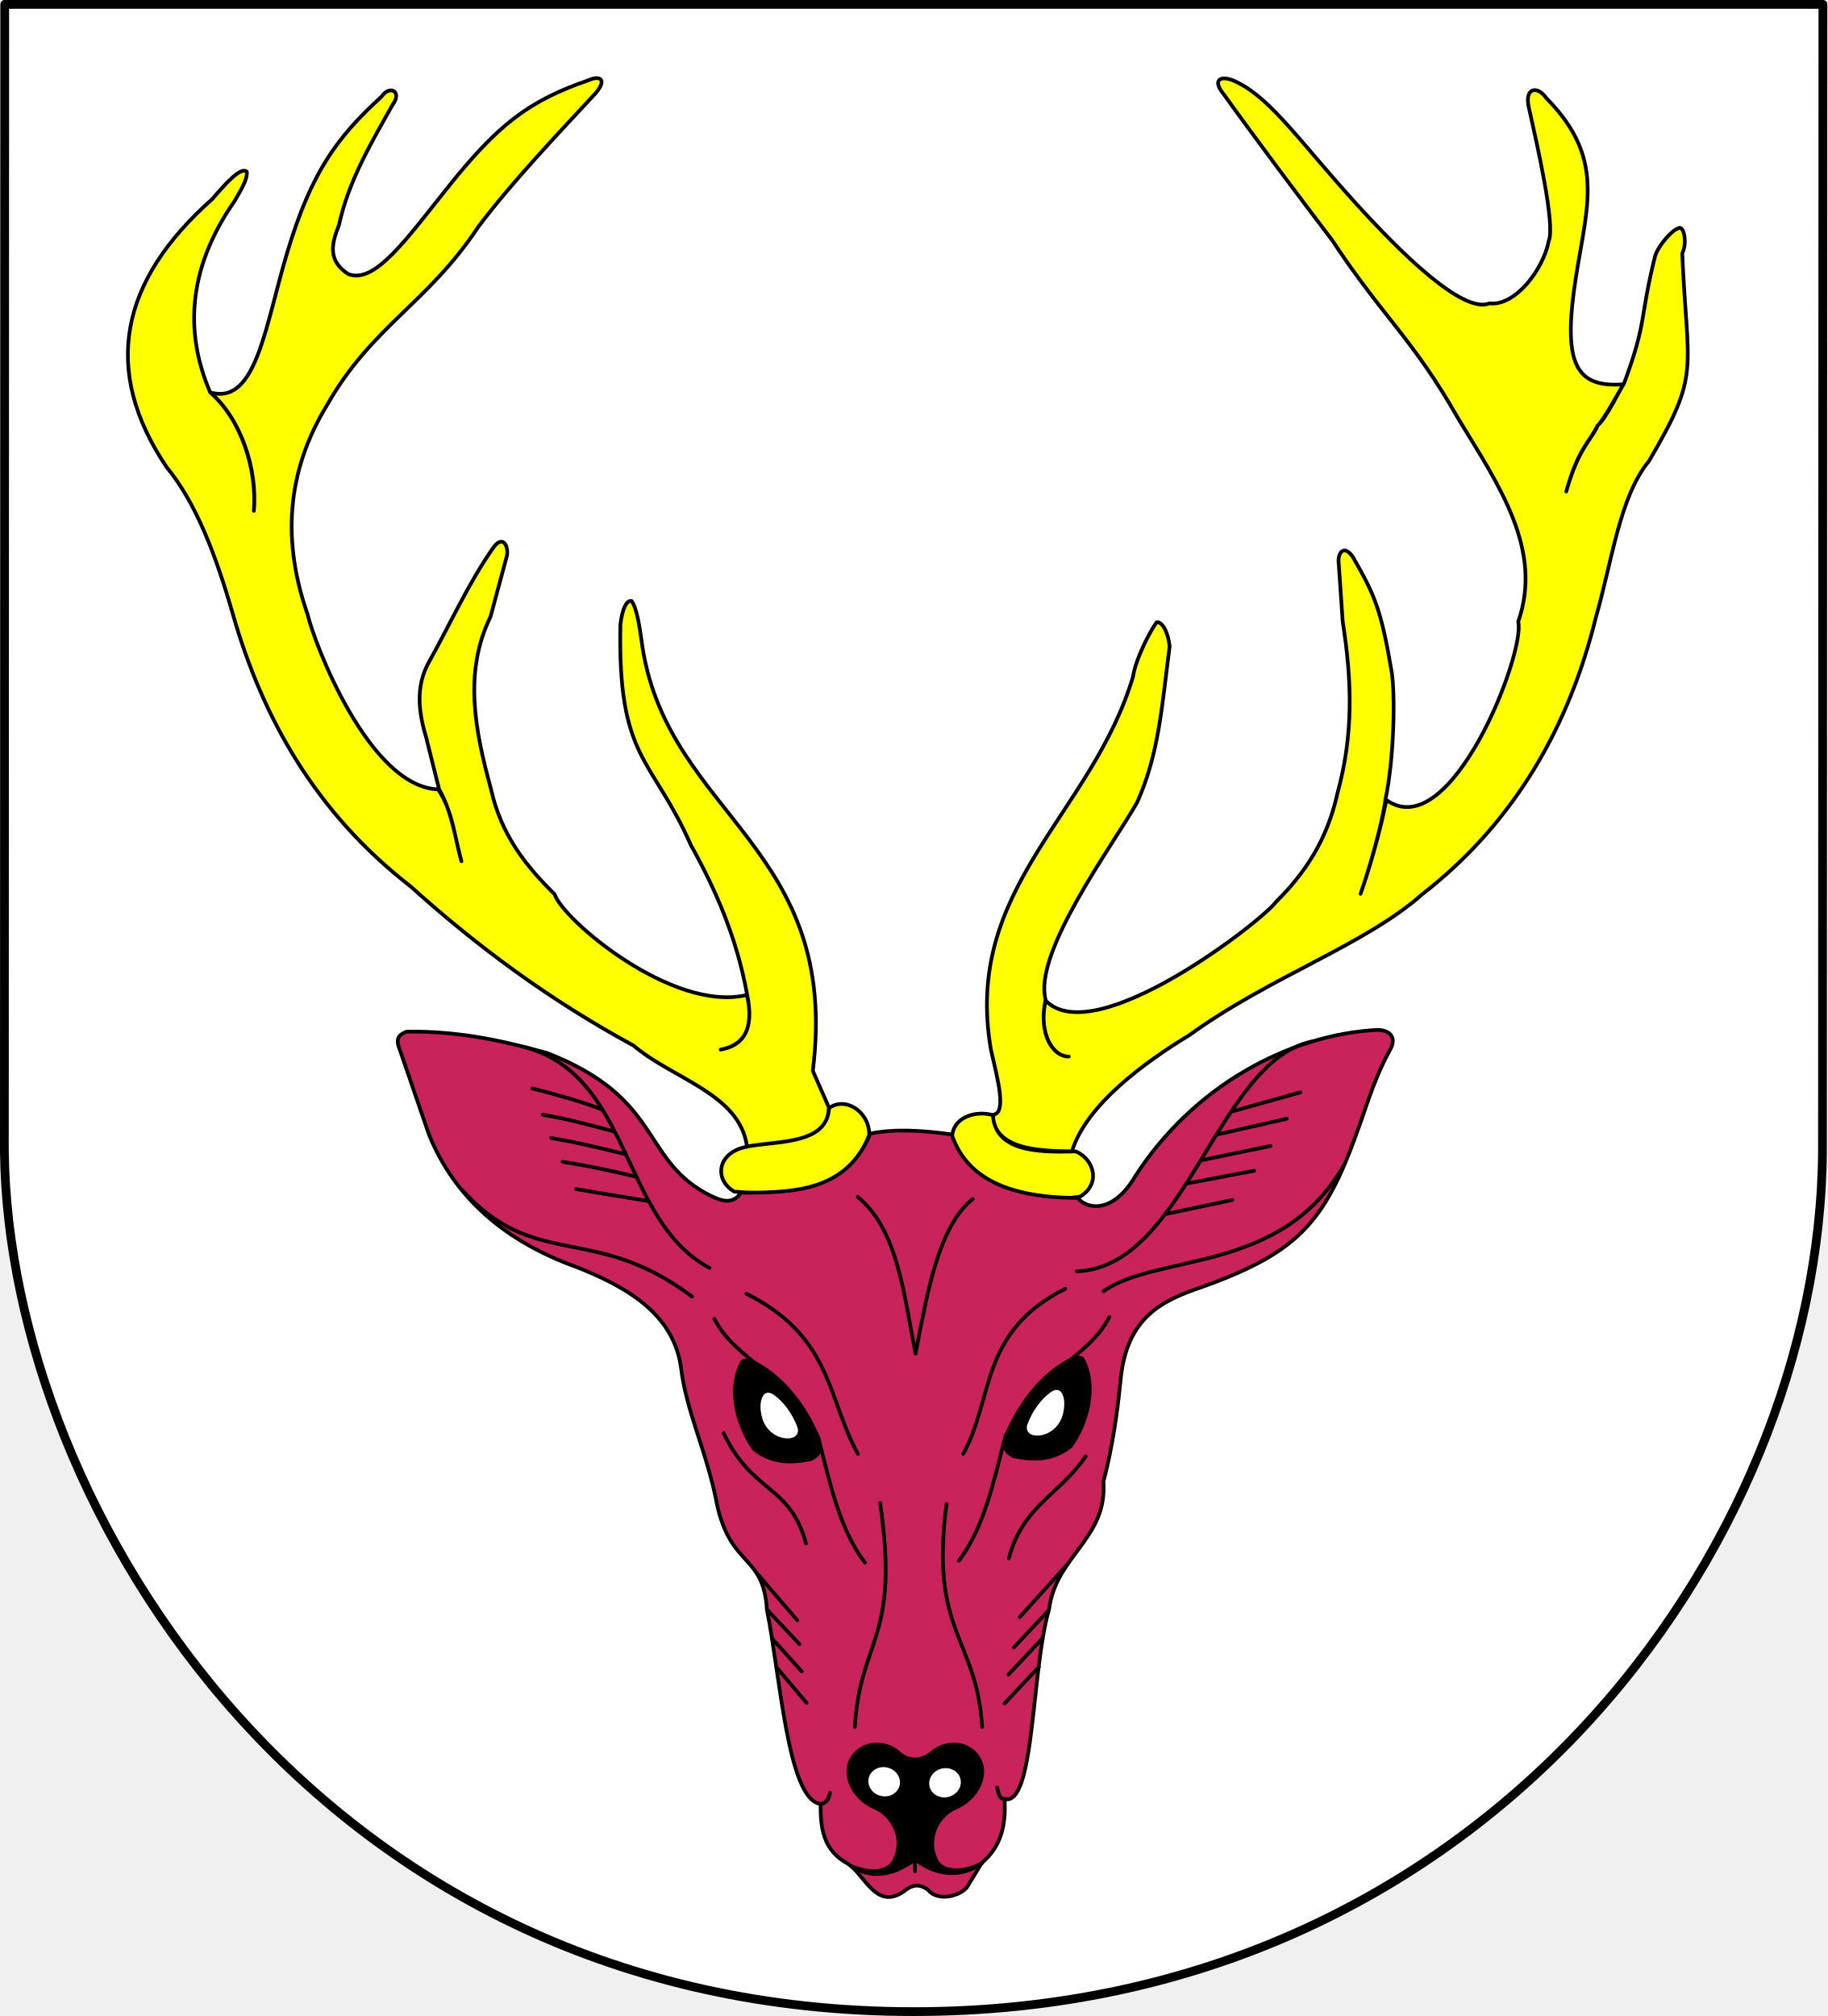
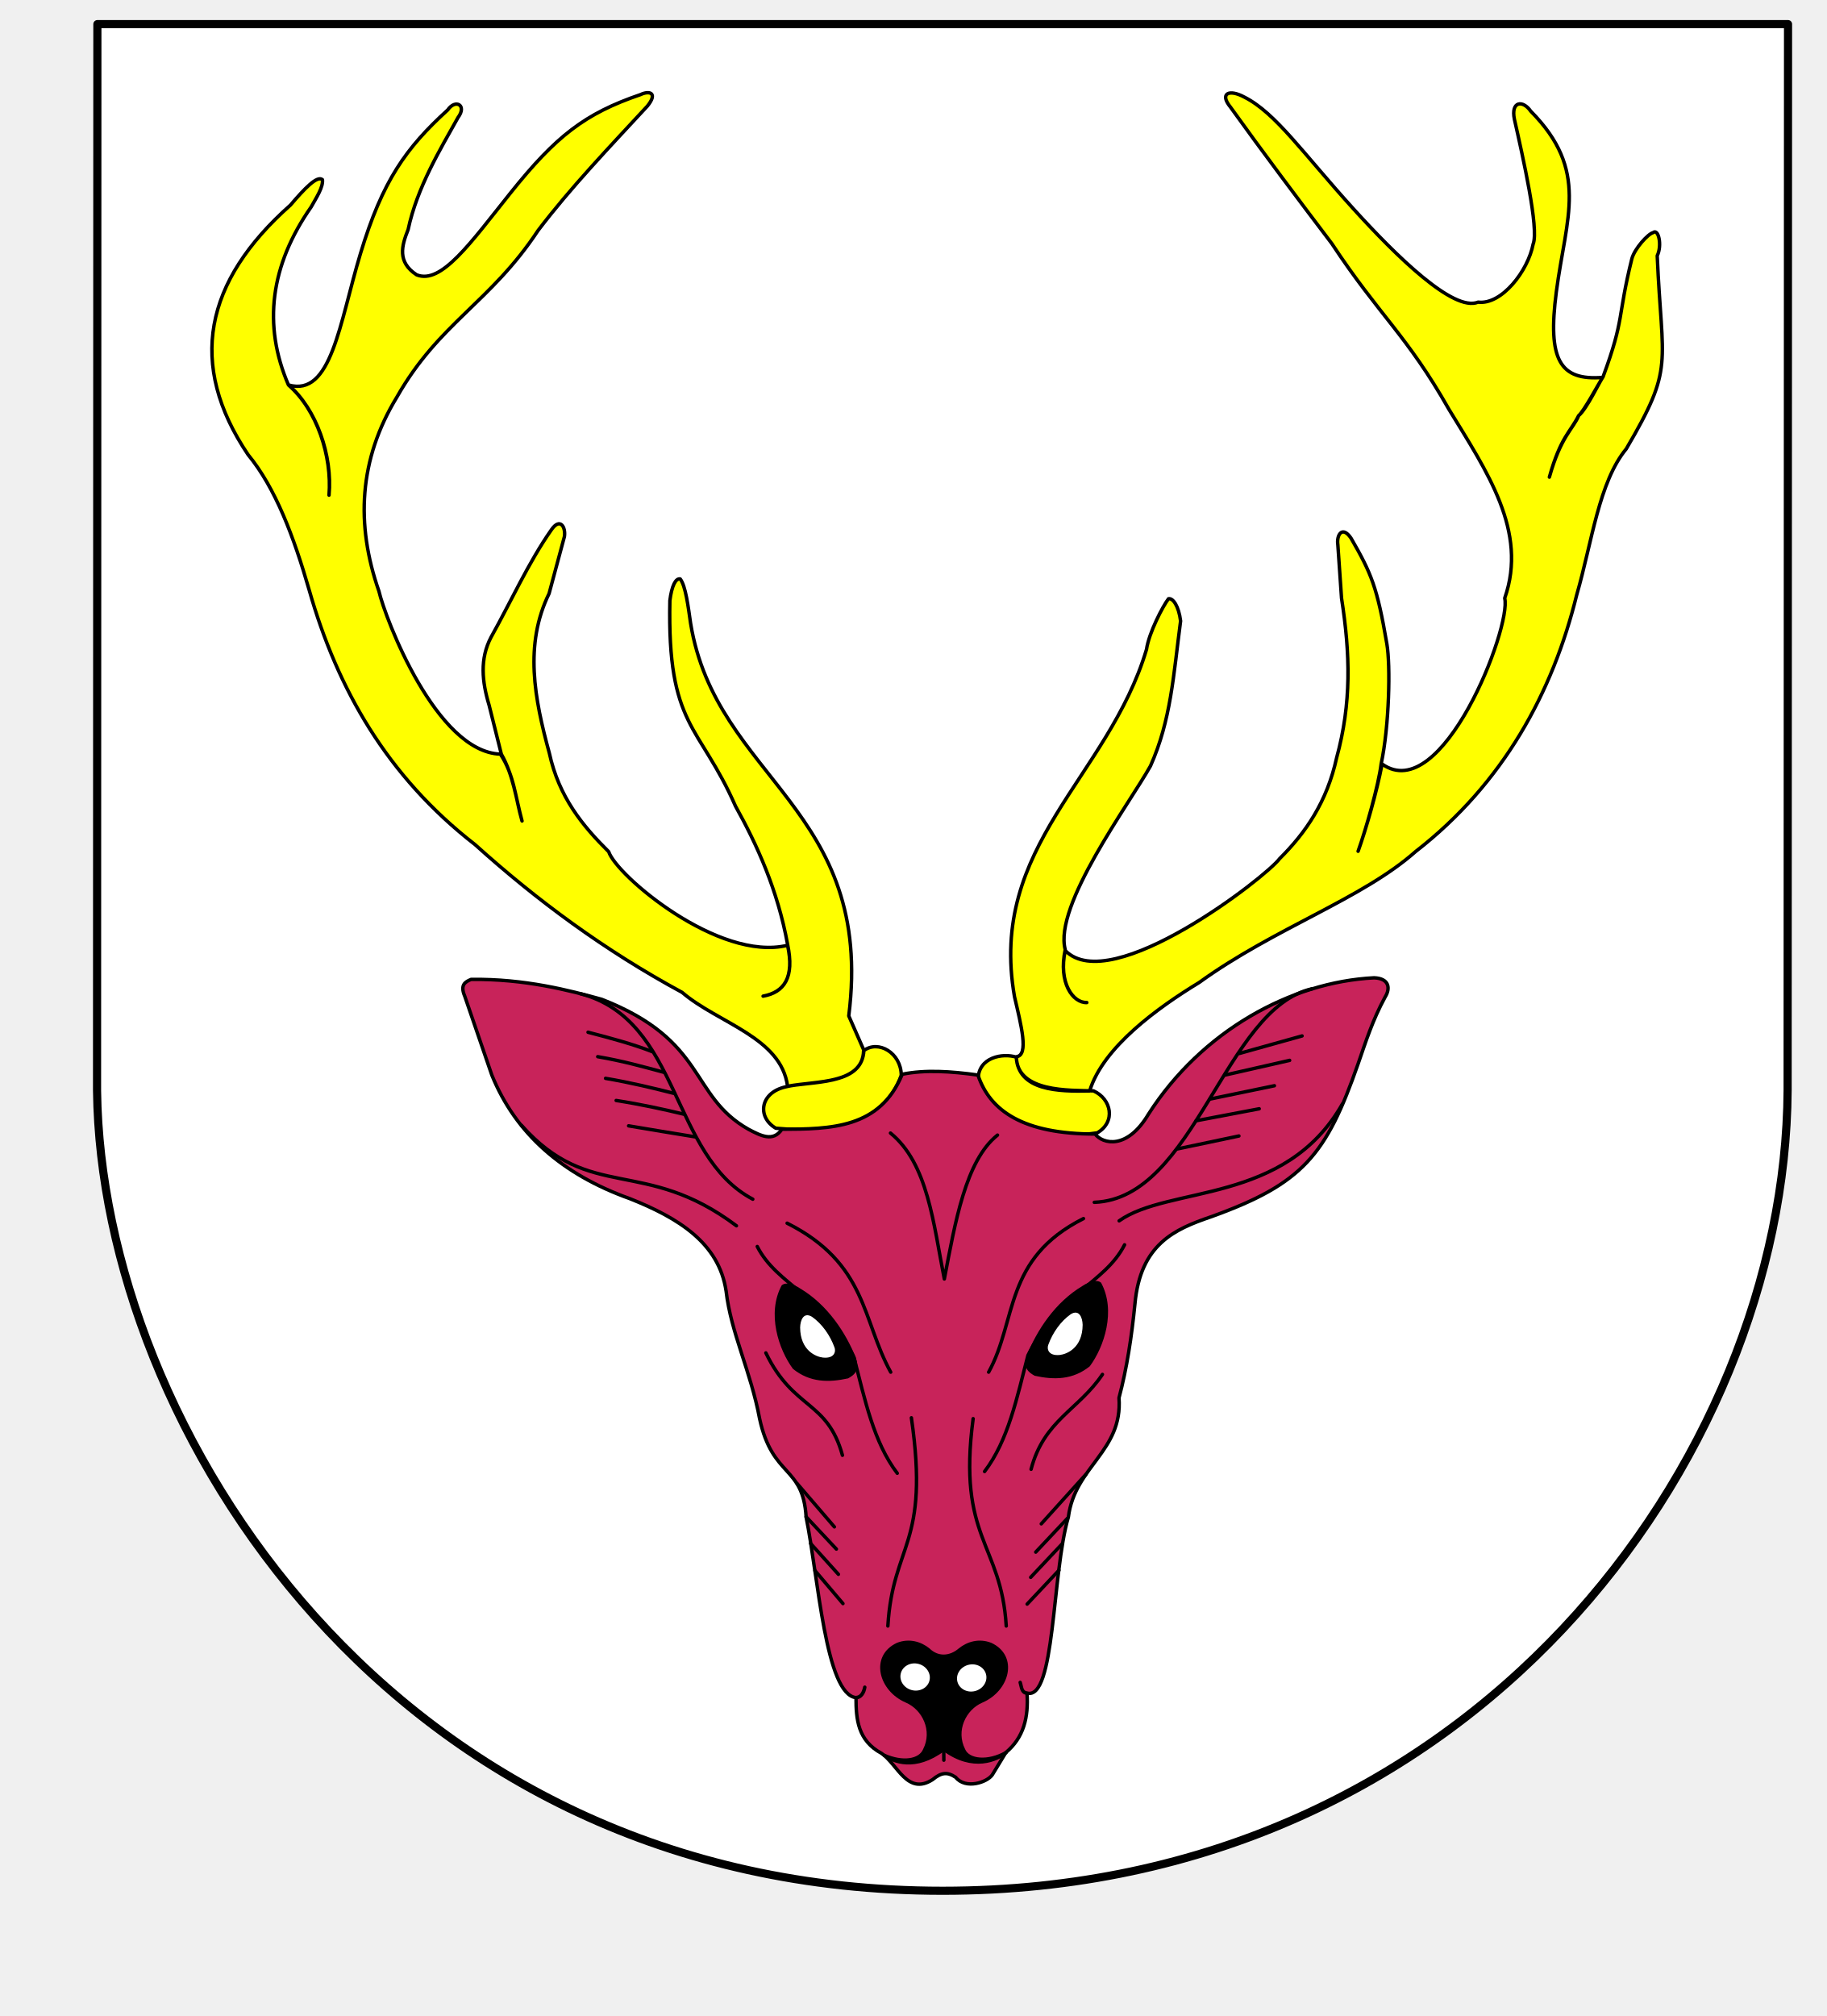
- <svg xmlns="http://www.w3.org/2000/svg">
+ <svg xmlns="http://www.w3.org/2000/svg" viewBox="-40.49 -8.73 795.27 877.75">
  <g style="fill:#fff;fill-opacity:1">
    <path d="m-10.894 23.778-.145 464.162.005.414C-9.261 633.916 117.279 836.512 357.2 836.503c230.63-.009 366.981-187.995 367.944-348.563l.18-464.162z" style="fill:#fff;fill-opacity:1;fill-rule:nonzero;stroke:#000;stroke-width:3.543;stroke-linecap:round;stroke-linejoin:round;stroke-miterlimit:4;stroke-dasharray:none;stroke-dashoffset:0;stroke-opacity:1" transform="translate(12.81 -22.006)" />
  </g>
  <path d="M335.576 448.767c-.366 15.365-23.746 13.103-33.827 15.683-11.339 2.474-12.691 13.197-4.407 18.04 25.925 2.329 46.932-1.729 54.635-23.063-.054-9.667-9.976-15.606-16.401-10.66zm.13-.194-6.588-14.977c11.33-90.667-57.729-102.813-68.883-170.977-1.058-7.315-2.154-16.257-4.51-19.271-1.997-.4-3.71 3.01-4.51 9.43-1.176 55.139 12.817 53.625 28.577 89.485 9.34 16.728 18.402 36.645 22.675 60.172 3.088 14.47-1.468 20.937-10.66 22.55 9.202-1.73 13.739-8.128 10.66-22.14-30.062 7.318-74.62-30.516-77.893-40.757-11.346-11.26-21.64-23.69-25.842-42.887-6.522-23.815-10.995-47.274-.115-69.507l6.676-24.797c.632-4.061-1.835-8.588-5.74-2.87-9.915 14.18-17.517 31.135-26.242 46.742-4.91 9.376-3.897 19.346-.82 29.521l5.33 21.321c5.192 9.08 6.371 19.306 9.02 29.111-2.83-9.773-3.378-20.053-9.43-29.111-27.894-.95-50.127-58.991-52.892-70.933-10.2-29.158-8.7-57.399 7.79-84.464 18.359-32.378 40.704-41.074 61.503-72.573 14.135-18.614 31.068-36.295 47.562-54.122 4.749-5.802.989-6.918-2.923-5.07-24.213 8.265-36.785 18.02-56.697 42.9-17.268 21.574-30.099 39.979-40.834 35.563-8.484-5.571-6.528-12.566-3.69-19.68 3.887-18.366 14.13-35.148 21.73-48.793 3.998-5.315-1.044-8.28-4.51-3.28-18.116 16.526-28.32 30.63-37.963 62.49-9.196 30.383-12.638 62.573-31.33 57.235 12.189 10.523 19.215 30.762 17.631 47.972 1.359-17.06-5.299-37.219-17.66-47.95-11.323-26.175-7.819-52.193 9.87-77.515 2.353-4.218 5.307-8.651 4.92-11.89-2.258-1.968-7.821 3.892-13.94 11.07-37.548 33.287-44.899 69.394-18.451 108.654 11.937 14.49 19.915 35.711 26.65 59.043 12.21 42.824 33.826 80.945 72.164 110.705 26.899 24.254 56.484 46.137 90.204 64.372 15.623 13.43 43.11 19.486 45.922 40.88 13.09-2.479 32.491-.797 33.239-15.652zm66.343 2.787c5.661-.519 2.07-13.848-.76-26.125-11.583-65.838 40.753-95.212 57.481-151.215 1.058-7.315 7.222-19.043 9.578-22.058 1.997-.4 4.47 3.264 5.27 9.684-3.132 23.722-4.203 43.237-13.122 63.135-9.34 16.727-42.219 60.715-37.117 79.934-3.087 14.47 3.242 23.218 9.394 23.058-5.909.295-12.472-8.636-9.394-22.648 19.928 20.493 87.796-32.29 93.349-39.997 11.346-11.26 20.626-24.703 24.828-43.9 6.522-23.815 5.928-45.247 2.142-69.507l-1.608-23.277c-.633-4.06 1.834-8.588 5.74-2.87 8.9 15.447 11.389 21.347 15.6 45.982 1.626 9.366 1.07 35.796-2.484 52.362-1.091 9.08-6.531 28.174-10.033 37.98 3.348-9.33 8.121-25.726 10.443-37.98 26.122 18.646 56.462-59.735 53.4-72.2 10.2-29.158-7.769-55.118-24.26-82.183-18.358-32.379-30.253-40.745-51.053-72.244-14.135-18.614-30.386-40.248-44.153-59.44-4.75-5.8-.716-8.008 6.195-4.252 13.578 6.902 25.333 24.292 47.426 48.626 18.576 20.46 43.522 45.011 54.258 40.595 10.257 1.27 21.73-13.58 23.96-25.255 2.678-6.612-4.569-38.442-8.147-54.347-1.64-7.867 3.636-8.552 7.101-3.552 25.615 25.933 15.445 45.858 11.147 78.705-3.863 29.52 1.489 38.7 20.18 37.22-1.451 2.212-8.19 14.829-10.457 16.634-3.594 7.255-7.805 9.172-12.747 26.777 5.038-17.928 10.501-21.15 12.747-26.777 3.534-2.907 9.011-14.628 10.628-16.895 9.496-25.616 6.136-25.52 12.539-51.39 1.194-4.471 7.108-10.931 9.268-11.384 2.258-1.967 4.021 5.414 1.78 10.057 2.075 48.49 7.653 48.112-13.474 84.079-11.938 14.489-14.848 40.271-21.584 63.603-10.435 42.318-31.798 81.958-70.136 111.718-23.352 20.707-61.298 33.216-94.258 57.025-17.903 10.897-41.844 28.1-47.695 47.214-13.597.308-31.225-.037-31.972-14.892zm.056.194c.366 15.365 23.24 14.37 33.573 14.67 7.792 3.487 9.905 13.45 1.62 18.293-16.296 2.582-44.144-1.982-51.847-23.316.053-9.668 10.736-11.552 16.654-9.647z" style="fill:#ff0;fill-opacity:1;fill-rule:evenodd;stroke:#000;stroke-width:1.5;stroke-linecap:butt;stroke-linejoin:round;stroke-miterlimit:4;stroke-dasharray:none;stroke-opacity:1" />
  <path d="M352.4 458.99c-9.67 23.575-30.977 23.878-52.402 23.946-3.825 5.682-9.206 2.81-14.575 0-25.874-14.665-17.86-38.593-63.855-56.567-14.054-3.87-33.446-8.996-56.914-8.676-2.572 1.057-4.865 2.346-2.776 7.288l11.799 34.356c10.387 25.55 30.655 43.279 60.037 53.79 21.192 8.414 38.845 19.29 41.992 40.257 2.083 18.176 10.759 35.038 14.575 55.526 5.627 26.011 18.94 20.18 20.274 42.96 5.328 25.939 8.386 77.343 21.818 78.552 1.979-.038 3.387-2.132 3.717-4.561-.512 2.373-1.553 4.385-3.818 4.511-.012 9.513.78 18.719 11.106 24.293 6.974 4.711 11.205 18.506 22.21 11.452 3.934-3.24 6.5-3.408 10.064-1.041 4.393 5.45 13.745 2.173 15.964-1.041l5.9-9.717c7.798-6.524 9.918-15.31 9.227-25.828-2.4-.198-2.337-2.593-2.981-4.711.692 2.05.476 4.295 2.907 4.613 12.38 3.588 10.842-51.97 18.078-76.627 2.863-22.15 23.702-28.544 22.047-51.878 3.427-12.815 5.512-26.637 6.94-40.95 2.385-25.996 17.32-32.467 32.97-37.827 40.244-14.435 50.332-26.966 64.201-66.631 3.322-9.581 6.314-19.09 11.8-29.151 2.324-3.69 1.818-8.097-4.86-8.33-36.235 1.847-74.977 23.089-98.21 59.344-9.306 15.67-19.893 13.036-23.252 8.676-31.107.002-45.774-9.977-51.014-25.68-11.757-1.65-23.052-2.378-32.969-.348" style="fill:#c8235a;fill-opacity:1;fill-rule:evenodd;stroke:#000;stroke-width:1.5;stroke-linecap:round;stroke-linejoin:round;stroke-miterlimit:4;stroke-dasharray:none;stroke-opacity:1" />
  <path d="M347.283 484.598c16.307 13.286 18.687 39.414 23.449 63.52 4.694-24.403 9.205-51.529 23.152-62.63m-181.696-61.594c43.762 11.468 39.194 70.456 75.136 89.496m-100.726-32.153c30.12 33.756 53.258 13.466 93.603 43.73m250.824-103.231c-38.305 8.304-51.058 91.391-94.983 93.016m10.816 8.063c21.674-15.415 72.23-6.926 97.202-50.876m-112.738 49.893c-34.773 17.472-28.837 44.275-41.296 66.86m49.556.984c-10.36 15.449-25.484 19.93-31.071 41.297m-20.255.983c10.294-13.543 14.07-32.01 18.878-50.54 13.377-27.134 33.406-31.16 42.084-48.179" style="fill:none;fill-opacity:.75;fill-rule:evenodd;stroke:#000;stroke-width:1.5;stroke-linecap:round;stroke-linejoin:round;stroke-miterlimit:4;stroke-dasharray:none;stroke-opacity:1" />
  <path d="M430.93 551.133c2.938-1.97 6.237-2.946 8.062-1.377 6.606 12.21 1.314 27.983-4.916 36.38-7.386 5.964-15.564 5.982-23.992 4.13-2.783-1.532-5.2-3.39-3.343-9.046 4.26-10.633 12.172-22.934 24.188-30.087" style="fill:#000;fill-opacity:1;fill-rule:evenodd;stroke:none;stroke-width:1.5;stroke-linecap:round;stroke-linejoin:round;stroke-miterlimit:4;stroke-dasharray:none;stroke-opacity:1" />
  <path d="M425.823 563.434c3.661-2.187 5.053 1.496 5.14 4.658-.067 10.064-6.88 12.758-9.914 13.114-5.202.527-5.695-2.801-5.051-4.407 1.905-5.286 5.428-10.289 9.825-13.365" style="fill:#fff;fill-opacity:1;fill-rule:evenodd;stroke:none;stroke-width:1.5;stroke-linecap:round;stroke-linejoin:round;stroke-miterlimit:4;stroke-dasharray:none;stroke-opacity:1" />
  <path d="M307.972 552.27c-2.939-1.969-6.237-2.946-8.062-1.376-6.606 12.21-1.314 27.983 4.916 36.38 7.386 5.963 15.564 5.982 23.992 4.13 2.782-1.532 5.2-3.39 3.343-9.046-4.26-10.634-12.172-22.934-24.189-30.088" style="fill:#000;fill-opacity:1;fill-rule:evenodd;stroke:none;stroke-width:1.5;stroke-linecap:round;stroke-linejoin:round;stroke-miterlimit:4;stroke-dasharray:none;stroke-opacity:1" />
  <path d="M313.078 564.572c-3.66-2.188-5.052 1.496-5.139 4.658.067 10.064 6.88 12.758 9.913 13.114 5.203.527 5.696-2.801 5.052-4.407-1.905-5.286-5.428-10.289-9.826-13.365" style="fill:#fff;fill-opacity:1;fill-rule:evenodd;stroke:none;stroke-width:1.5;stroke-linecap:round;stroke-linejoin:round;stroke-miterlimit:4;stroke-dasharray:none;stroke-opacity:1" />
  <path d="M350.232 632.715c-10.294-13.543-14.07-32.01-18.879-50.54-13.376-27.135-33.405-31.16-42.083-48.18m67.114 74.574c8.068 55.704-8.077 54.518-10.24 90.642m37.133-90.263c-6.93 52.291 12.249 54.139 14.412 90.263" style="fill:none;fill-opacity:.75;fill-rule:evenodd;stroke:#000;stroke-width:1.5;stroke-linecap:round;stroke-linejoin:round;stroke-miterlimit:4;stroke-dasharray:none;stroke-opacity:1" />
  <path d="M370.503 752.91c12.764 9.488 23.172 4.534 27.16 1.384-7.783 4.49-16.518 3.709-18.547-1.107-4.306-8.463.317-18.053 7.901-21.307 11.465-4.919 15.218-19.371 3.864-24.647-5.008-1.97-9.935-.493-13.426 2.353-4.384 3.735-9.756 3.763-13.626 0-3.492-2.846-8.419-4.323-13.426-2.353-11.354 5.276-7.601 19.728 3.863 24.647 7.585 3.254 12.208 12.844 7.902 21.307-2.03 4.816-9.657 5.874-17.579 2.353 3.988 2.596 13.151 6.858 25.914-2.63" style="fill:#000;fill-opacity:1;fill-rule:evenodd;stroke:#000;stroke-width:1.5;stroke-linecap:round;stroke-linejoin:round;stroke-miterlimit:4;stroke-dasharray:none;stroke-opacity:1" />
  <path d="M388.889 720.233c.81 3.15-1.326 6.421-4.77 7.306s-6.892-.95-7.701-4.1c-.81-3.15 1.326-6.421 4.77-7.306s6.891.95 7.7 4.1m-37.108-.415c-.81 3.15 1.326 6.42 4.77 7.306 3.444.885 6.892-.951 7.701-4.1.81-3.15-1.326-6.422-4.77-7.307s-6.892.951-7.701 4.101" style="fill:#fff;fill-opacity:1;fill-rule:evenodd;stroke:none;stroke-width:1.5;stroke-linecap:round;stroke-linejoin:round;stroke-miterlimit:4;stroke-dasharray:none;stroke-opacity:1" />
  <path d="M293.017 580.312c12.008 24.878 26.753 20.553 33.344 44.574m-24.088-101.047c34.774 17.473 32.651 42.268 45.111 64.854m-131.8-147.99c10.122 2.605 19.897 5.296 27.901 8.43m-23.685 2.208c11.092 1.91 19.875 4.399 28.904 6.825m-25.493 2.61c11.03 1.877 20.664 4.219 30.11 6.624m-25.493 3.01c10.845 1.694 20.458 3.798 29.708 6.023m-24.288 5.017c9.36 1.607 19.222 3.212 29.106 4.818m236.861-36.332 27.3-7.628m-33.54 17.039 28.12-6.4m-34.727 16.861 28.102-5.82m-34.124 15.255 27.5-5.22m-35.529 17.464 26.697-5.62M306.583 637.144l16.263 18.91m-12.307-4.396 13.186 14.066m-11.208-2.418 12.087 13.406m-10.212-1.636 12.19 14.383M432.293 633.3l-19.34 21.435m11.427-2.417-13.845 14.724m11.648-3.736-13.846 14.725m12.308-3.077-13.846 14.725" style="fill:none;fill-opacity:.75;fill-rule:evenodd;stroke:#000;stroke-width:1.5;stroke-linecap:round;stroke-linejoin:round;stroke-miterlimit:4;stroke-dasharray:none;stroke-opacity:1" />
  <path d="m370.48 752.668.035 4.964" style="fill:none;fill-opacity:.75;fill-rule:evenodd;stroke:#000;stroke-width:1.5;stroke-linecap:round;stroke-linejoin:miter;stroke-miterlimit:4;stroke-dasharray:none;stroke-opacity:1" />
</svg>
